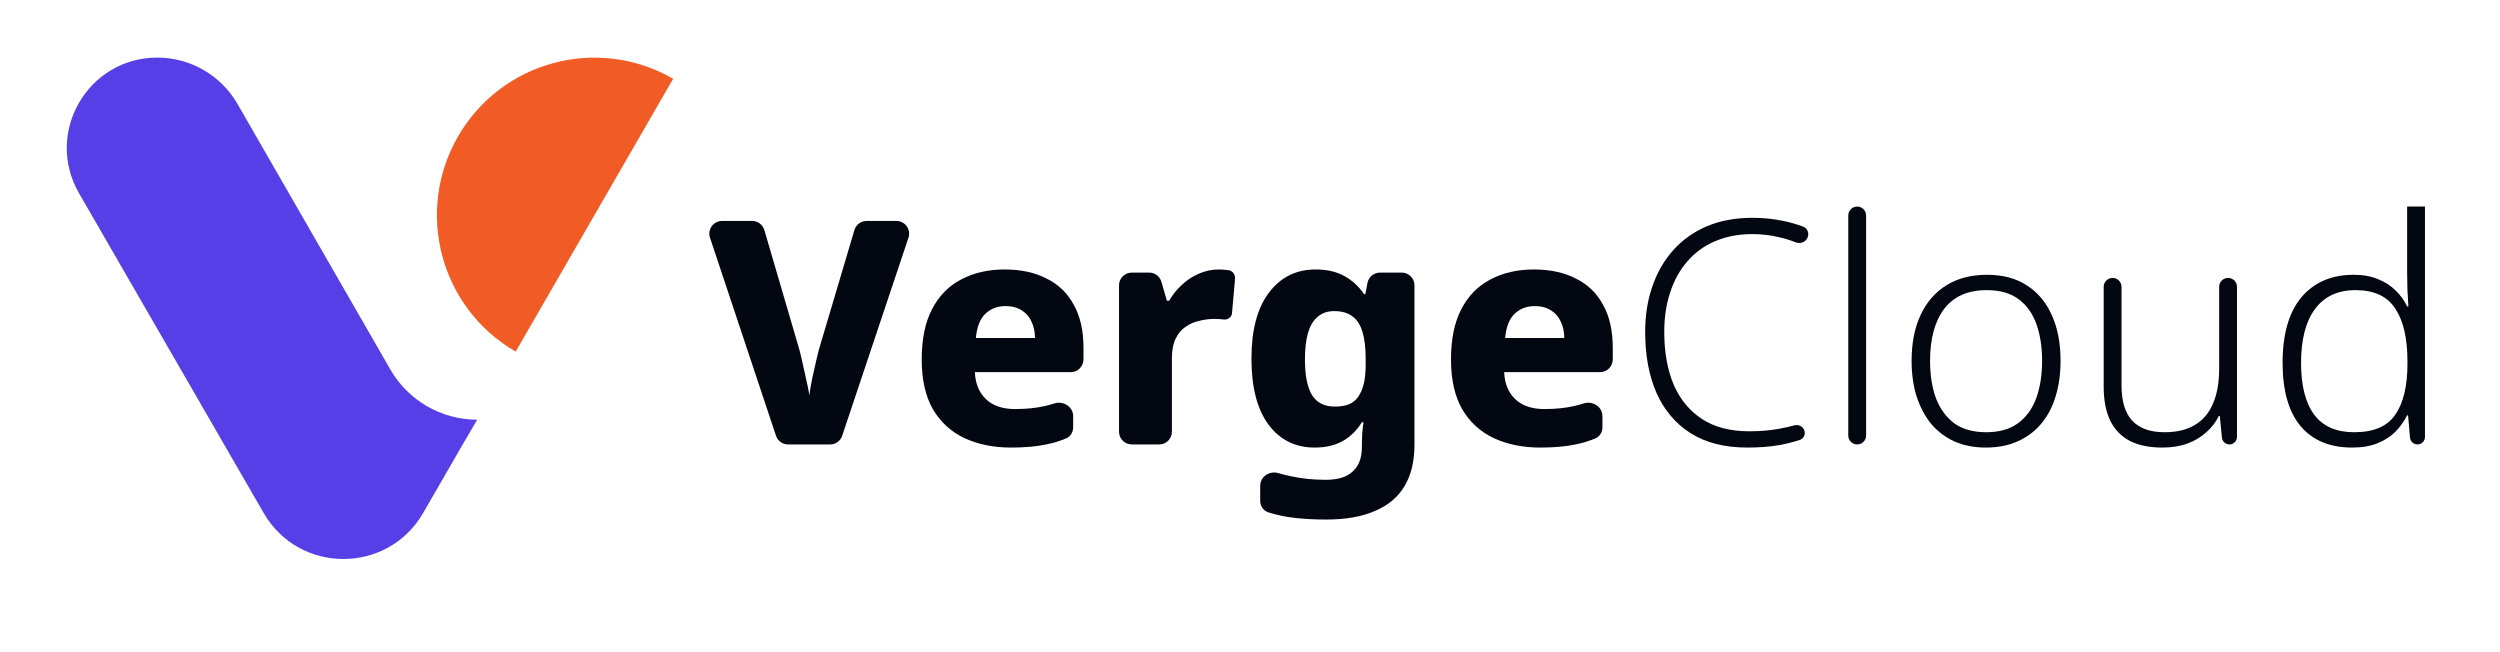
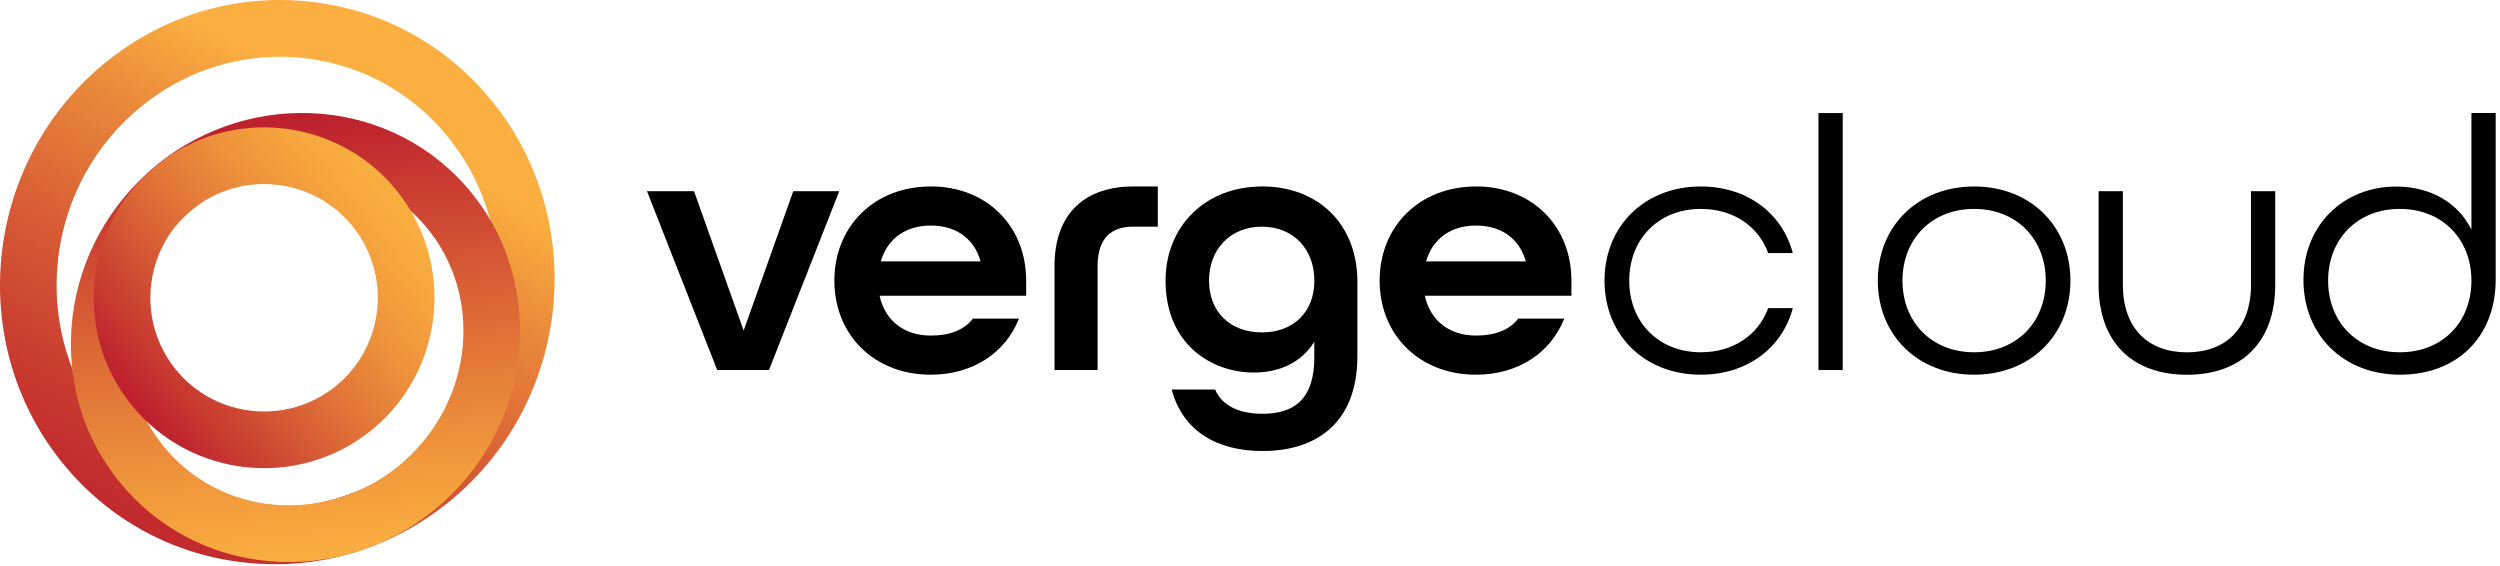
- <svg xmlns="http://www.w3.org/2000/svg" width="983" height="256" viewBox="0 0 983 256" fill="none">
-   <path d="M202.765 138.243C173.149 121.14 163.002 83.261 180.1 53.638C197.199 24.014 235.069 13.865 264.685 30.968L202.765 138.243Z" fill="#F15B25" />
-   <path d="M31.067 75.98L103.662 201.689C117.605 225.833 152.447 225.833 166.389 201.689L182.706 173.433L187.624 165.028C173.537 165.028 160.521 157.502 153.492 145.29L93.399 40.89C86.901 29.601 74.869 22.643 61.846 22.643C34.48 22.643 17.379 52.277 31.067 75.98Z" fill="#573FE7" />
-   <path d="M352.469 86.878C355.884 86.878 358.294 90.226 357.21 93.465L331.15 171.338C330.467 173.377 328.558 174.751 326.408 174.751H309.865C307.712 174.751 305.801 173.374 305.121 171.332L279.17 93.459C278.091 90.221 280.501 86.878 283.913 86.878H295.747C297.968 86.878 299.922 88.342 300.546 90.473L313.766 135.614C314.176 136.845 314.668 138.732 315.242 141.276C315.817 143.737 316.391 146.322 316.965 149.029C317.621 151.655 318.031 153.829 318.195 155.552C318.442 153.829 318.811 151.655 319.303 149.029C319.877 146.404 320.451 143.86 321.025 141.399C321.6 138.855 322.092 136.968 322.502 135.737L335.958 90.454C336.589 88.332 338.538 86.878 340.751 86.878H352.469Z" fill="#030712" />
-   <path d="M395.021 105.954C401.42 105.954 406.915 107.144 411.509 109.523C416.185 111.821 419.753 115.267 422.214 119.861C424.756 124.374 426.028 129.994 426.028 136.722V141.322C426.028 144.083 423.789 146.322 421.028 146.322H383.332C383.497 150.752 384.932 154.28 387.639 156.906C390.346 159.531 394.201 160.844 399.205 160.844C403.552 160.844 407.49 160.434 411.017 159.613C412.2 159.338 413.396 159.008 414.607 158.622C418.112 157.505 421.967 159.931 421.967 163.61V168.037C421.967 169.895 420.948 171.626 419.238 172.355C416.751 173.415 414.134 174.213 411.386 174.751C407.613 175.572 402.978 175.982 397.482 175.982C390.674 175.982 384.604 174.751 379.272 172.29C374.022 169.828 369.88 166.054 366.845 160.967C363.892 155.798 362.415 149.275 362.415 141.399C362.415 133.358 363.769 126.753 366.476 121.584C369.183 116.333 372.997 112.436 377.919 109.892C382.84 107.267 388.541 105.954 395.021 105.954ZM395.391 120.354C392.191 120.354 389.526 121.379 387.393 123.43C385.342 125.399 384.112 128.558 383.702 132.907H406.956C406.956 130.527 406.505 128.394 405.603 126.507C404.783 124.62 403.511 123.143 401.789 122.077C400.066 120.928 397.933 120.354 395.391 120.354Z" fill="#030712" />
-   <path d="M479.248 105.954C480.314 105.954 481.504 106.036 482.816 106.2V106.2C484.587 106.311 485.775 107.891 485.619 109.658L484.422 123.17C484.288 124.677 482.85 125.753 481.34 125.646V125.646C480.191 125.481 478.92 125.399 477.525 125.399C475.557 125.399 473.588 125.646 471.619 126.138C469.651 126.548 467.846 127.328 466.206 128.476C464.565 129.543 463.253 131.102 462.268 133.153C461.284 135.122 460.792 137.707 460.792 140.907V169.751C460.792 172.513 458.553 174.751 455.792 174.751H444.998C442.236 174.751 439.998 172.513 439.998 169.751V112.185C439.998 109.423 442.236 107.185 444.998 107.185H451.864C454.091 107.185 456.05 108.658 456.667 110.797L458.823 118.261H459.684C460.997 115.964 462.637 113.913 464.606 112.108C466.575 110.221 468.79 108.744 471.25 107.677C473.793 106.528 476.459 105.954 479.248 105.954Z" fill="#030712" />
-   <path d="M517.289 105.954C521.719 105.954 525.492 106.816 528.609 108.539C531.726 110.262 534.31 112.641 536.36 115.677H536.853L537.685 111.259C538.13 108.896 540.194 107.185 542.598 107.185H551.17C553.932 107.185 556.17 109.423 556.17 112.185V174.874C556.17 181.274 554.899 186.648 552.356 190.997C549.813 195.345 545.958 198.627 540.79 200.842C535.622 203.14 529.142 204.288 521.349 204.288C516.264 204.288 511.629 204.001 507.446 203.427C504.486 203.013 501.59 202.363 498.759 201.479C496.782 200.861 495.511 198.983 495.511 196.911V191.013C495.511 187.439 499.164 185.01 502.593 186.016C504.334 186.527 506.074 186.956 507.815 187.305C511.916 188.207 516.428 188.658 521.349 188.658C526.107 188.658 529.634 187.551 531.931 185.335C534.31 183.202 535.499 180.002 535.499 175.736V174.382C535.499 173.151 535.54 171.798 535.622 170.321C535.786 168.844 535.95 167.408 536.114 166.013H535.499C533.531 169.213 531.029 171.674 527.994 173.397C524.959 175.12 521.267 175.982 516.92 175.982C509.291 175.982 503.221 172.946 498.71 166.875C494.28 160.803 492.066 152.188 492.066 141.03C492.066 129.789 494.362 121.133 498.956 115.061C503.549 108.99 509.66 105.954 517.289 105.954ZM524.548 122.323C522.006 122.323 519.873 123.061 518.15 124.538C516.428 125.933 515.156 128.025 514.336 130.815C513.516 133.604 513.106 137.132 513.106 141.399C513.106 147.716 514.049 152.393 515.936 155.429C517.822 158.383 520.775 159.86 524.795 159.86C527.009 159.86 528.855 159.572 530.331 158.998C531.89 158.342 533.12 157.357 534.023 156.044C535.007 154.65 535.745 152.927 536.237 150.875C536.73 148.824 536.976 146.363 536.976 143.491V140.907C536.976 136.722 536.566 133.276 535.745 130.568C534.925 127.779 533.613 125.728 531.808 124.415C530.003 123.02 527.584 122.323 524.548 122.323Z" fill="#030712" />
-   <path d="M603.134 105.954C609.533 105.954 615.028 107.144 619.622 109.523C624.298 111.821 627.866 115.267 630.327 119.861C632.869 124.374 634.141 129.994 634.141 136.722V141.322C634.141 144.083 631.902 146.322 629.141 146.322H591.446C591.61 150.752 593.045 154.28 595.752 156.906C598.459 159.531 602.314 160.844 607.318 160.844C611.665 160.844 615.603 160.434 619.13 159.613C620.313 159.338 621.509 159.008 622.72 158.622C626.225 157.505 630.081 159.931 630.081 163.61V168.037C630.081 169.895 629.061 171.626 627.351 172.355C624.864 173.415 622.247 174.213 619.499 174.751C615.726 175.572 611.091 175.982 605.595 175.982C598.787 175.982 592.717 174.751 587.385 172.29C582.135 169.828 577.993 166.054 574.958 160.967C572.005 155.798 570.528 149.275 570.528 141.399C570.528 133.358 571.882 126.753 574.589 121.584C577.296 116.333 581.11 112.436 586.032 109.892C590.953 107.267 596.654 105.954 603.134 105.954ZM603.504 120.354C600.305 120.354 597.639 121.379 595.506 123.43C593.455 125.399 592.225 128.558 591.815 132.907H615.07C615.07 130.527 614.618 128.394 613.716 126.507C612.896 124.62 611.624 123.143 609.902 122.077C608.179 120.928 606.046 120.354 603.504 120.354Z" fill="#030712" />
-   <path d="M688.961 92.047C683.547 92.047 678.666 92.99 674.319 94.878C670.053 96.683 666.444 99.308 663.491 102.754C660.538 106.118 658.282 110.18 656.724 114.938C655.165 119.615 654.386 124.825 654.386 130.568C654.386 138.445 655.616 145.337 658.077 151.245C660.62 157.07 664.352 161.583 669.274 164.782C674.196 167.982 680.348 169.582 687.73 169.582C692.078 169.582 696.015 169.254 699.542 168.598C701.65 168.214 703.673 167.761 705.613 167.238C707.602 166.702 709.632 168.155 709.632 170.215V170.215C709.632 171.464 708.862 172.59 707.676 172.983C705.185 173.808 702.515 174.479 699.665 174.997C696.056 175.654 691.832 175.982 686.992 175.982C678.133 175.982 670.71 174.095 664.722 170.321C658.816 166.546 654.345 161.254 651.31 154.444C648.357 147.634 646.881 139.676 646.881 130.568C646.881 124.005 647.824 118.015 649.71 112.6C651.597 107.103 654.345 102.344 657.954 98.324C661.563 94.303 665.952 91.186 671.12 88.97C676.369 86.755 682.357 85.647 689.084 85.647C693.349 85.647 697.41 86.058 701.265 86.878C704.011 87.45 706.597 88.202 709.024 89.133C710.755 89.798 711.482 91.8 710.72 93.491V93.491C709.925 95.255 707.826 95.989 706.029 95.271C703.92 94.429 701.758 93.764 699.542 93.278C696.179 92.457 692.652 92.047 688.961 92.047Z" fill="#030712" />
-   <path d="M733.754 171.245C733.754 173.181 732.184 174.751 730.247 174.751V174.751C728.31 174.751 726.74 173.181 726.74 171.245V84.723C726.74 82.787 728.31 81.217 730.247 81.217V81.217C732.184 81.217 733.754 82.787 733.754 84.723V171.245Z" fill="#030712" />
-   <path d="M810.211 141.891C810.211 147.06 809.555 151.737 808.243 155.921C807.012 160.024 805.126 163.593 802.583 166.629C800.122 169.582 797.046 171.88 793.355 173.521C789.745 175.161 785.562 175.982 780.804 175.982C776.293 175.982 772.233 175.203 768.623 173.644C765.014 172.003 761.938 169.705 759.395 166.752C756.934 163.716 755.007 160.106 753.612 155.921C752.3 151.737 751.644 147.06 751.644 141.891C751.644 134.835 752.833 128.804 755.212 123.8C757.591 118.713 760.995 114.815 765.424 112.108C769.854 109.4 775.145 108.046 781.297 108.046C787.613 108.046 792.904 109.482 797.169 112.354C801.434 115.143 804.674 119.082 806.889 124.169C809.104 129.174 810.211 135.081 810.211 141.891ZM758.903 141.891C758.903 147.47 759.682 152.393 761.241 156.66C762.881 160.844 765.301 164.126 768.5 166.505C771.781 168.803 775.924 169.951 780.927 169.951C786.013 169.951 790.156 168.803 793.355 166.505C796.636 164.126 799.056 160.844 800.614 156.66C802.173 152.393 802.952 147.47 802.952 141.891C802.952 136.476 802.214 131.676 800.737 127.492C799.261 123.307 796.923 120.025 793.724 117.646C790.525 115.267 786.341 114.077 781.174 114.077C773.791 114.077 768.213 116.538 764.44 121.461C760.749 126.384 758.903 133.194 758.903 141.891Z" fill="#030712" />
-   <path d="M876.081 109.277C878.018 109.277 879.588 110.847 879.588 112.784V171.782C879.588 173.422 878.258 174.751 876.618 174.751V174.751C875.091 174.751 873.813 173.593 873.663 172.074L872.82 163.552H872.451C871.303 165.931 869.662 168.064 867.529 169.951C865.479 171.839 863.018 173.315 860.147 174.382C857.276 175.449 853.954 175.982 850.181 175.982C845.177 175.982 840.952 175.12 837.507 173.397C834.062 171.592 831.478 168.926 829.756 165.398C828.033 161.87 827.172 157.439 827.172 152.106V112.784C827.172 110.847 828.742 109.277 830.679 109.277V109.277C832.615 109.277 834.185 110.847 834.185 112.784V151.491C834.185 157.726 835.58 162.362 838.369 165.398C841.24 168.434 845.464 169.951 851.042 169.951C855.882 169.951 859.86 169.008 862.977 167.121C866.176 165.234 868.555 162.444 870.113 158.752C871.754 155.06 872.574 150.465 872.574 144.968V112.784C872.574 110.847 874.144 109.277 876.081 109.277V109.277Z" fill="#030712" />
-   <path d="M924.83 175.982C916.053 175.982 909.286 173.151 904.528 167.49C899.853 161.829 897.515 153.542 897.515 142.63C897.515 131.389 899.976 122.815 904.897 116.907C909.901 111 916.751 108.046 925.445 108.046C929.137 108.046 932.336 108.621 935.043 109.769C937.75 110.836 940.046 112.313 941.933 114.2C943.902 116.087 945.419 118.179 946.486 120.477H946.978C946.896 118.589 946.773 116.456 946.609 114.077C946.527 111.697 946.486 109.564 946.486 107.677V81.217H953.499V171.8C953.499 173.43 952.177 174.751 950.547 174.751V174.751C949.015 174.751 947.738 173.579 947.607 172.053L946.855 163.306H946.486C945.337 165.603 943.82 167.736 941.933 169.705C940.046 171.592 937.709 173.11 934.92 174.259C932.131 175.408 928.768 175.982 924.83 175.982ZM925.692 169.951C933.32 169.951 938.693 167.654 941.81 163.059C945.009 158.465 946.609 151.819 946.609 143.122V142.014C946.609 132.989 945.009 126.097 941.81 121.338C938.693 116.497 933.484 114.077 926.184 114.077C919.211 114.077 913.88 116.579 910.188 121.584C906.579 126.507 904.774 133.563 904.774 142.753C904.774 151.614 906.497 158.383 909.942 163.059C913.387 167.654 918.637 169.951 925.692 169.951Z" fill="#030712" />
+ <svg xmlns="http://www.w3.org/2000/svg" width="380" height="86" viewBox="0 0 380 86" fill="none">
+   <path d="M41.785 85.755C40.085 85.755 38.365 85.655 36.655 85.445C25.525 84.085 15.615 78.395 8.755 69.425C-5.415 50.895 -2.025 23.915 16.325 9.265C25.285 2.115 36.405 -1.065 47.645 0.315C58.775 1.675 68.685 7.365 75.545 16.335C89.715 34.865 86.325 61.845 67.975 76.495C60.385 82.555 51.235 85.765 41.785 85.765V85.755ZM42.525 8.625C35.015 8.625 27.745 11.175 21.695 16.005C6.995 27.745 4.255 49.355 15.595 64.185C21.035 71.295 28.885 75.805 37.695 76.885C46.605 77.985 55.455 75.445 62.585 69.755C77.285 58.015 80.025 36.405 68.685 21.575C63.245 14.465 55.395 9.955 46.585 8.875C45.225 8.705 43.875 8.625 42.525 8.625Z" fill="url(#paint0_linear_27_51)" />
+   <path d="M14.045 66.795C11.795 62.125 10.675 56.935 10.785 51.545C10.985 42.455 14.705 33.875 21.255 27.385C34.825 13.955 56.485 13.745 69.535 26.925C82.575 40.105 82.155 61.755 68.585 75.195C62.025 81.685 53.415 85.315 44.325 85.425C35.175 85.535 26.655 82.065 20.315 75.655C17.715 73.025 15.615 70.035 14.055 66.795H14.045ZM67.995 39.485C66.865 37.135 65.335 34.935 63.405 32.995C53.705 23.195 37.525 23.435 27.335 33.525C22.375 38.435 19.565 44.905 19.415 51.745C19.265 58.525 21.755 64.865 26.445 69.595C31.125 74.325 37.435 76.885 44.225 76.805C51.065 76.725 57.565 73.975 62.525 69.075C70.695 60.985 72.575 48.995 68.005 39.505L67.995 39.485Z" fill="url(#paint1_linear_27_51)" />
+   <path d="M56.515 65.345C45.435 74.375 29.085 72.705 20.055 61.635C11.025 50.555 12.695 34.205 23.765 25.175C34.835 16.145 51.195 17.815 60.225 28.885C69.255 39.965 67.585 56.315 56.515 65.345ZM29.215 31.855C21.825 37.875 20.715 48.795 26.735 56.185C32.755 63.575 43.675 64.685 51.065 58.665C58.455 52.645 59.565 41.725 53.545 34.335C47.525 26.945 36.605 25.835 29.215 31.855Z" fill="url(#paint2_linear_27_51)" />
+   <path d="M120.575 29.065L113.035 50.245L105.495 29.065H98.345L109.015 56.245H116.885L127.565 29.065H120.575Z" fill="black" />
+   <path d="M141.465 28.345C132.885 28.345 126.825 34.395 126.825 42.655C126.825 50.915 132.875 56.955 141.465 56.955C147.905 56.955 152.855 53.595 154.885 48.425H147.895C146.515 50.185 144.375 51.005 141.455 51.005C137.605 51.005 134.575 48.915 133.695 44.955H155.975V42.645C155.975 34.395 150.035 28.335 141.445 28.335L141.465 28.345ZM133.875 39.735C134.925 36.155 137.785 34.285 141.465 34.285C145.145 34.285 148.015 36.095 149.055 39.735H133.865H133.875Z" fill="black" />
+   <path d="M191.805 28.345C183.225 28.345 177.165 34.395 177.165 42.655C177.165 52.285 184.095 56.625 190.585 56.625C194.655 56.625 197.905 54.975 199.775 51.945V54.315C199.775 60.645 196.745 62.895 191.905 62.895C188.445 62.895 185.795 61.745 184.695 59.205H178.095C179.805 65.645 185.135 68.555 191.905 68.555C199.885 68.555 206.325 64.485 206.325 54.085V42.855C206.325 34.055 200.385 28.335 191.795 28.335L191.805 28.345ZM191.805 50.525C187.015 50.525 183.775 47.445 183.775 42.655C183.775 37.865 187.025 34.455 191.805 34.455C196.585 34.455 199.785 37.865 199.785 42.655C199.785 47.445 196.595 50.525 191.805 50.525Z" fill="black" />
+   <path d="M224.345 28.345C215.765 28.345 209.705 34.395 209.705 42.655C209.705 50.915 215.755 56.955 224.345 56.955C230.785 56.955 235.735 53.595 237.765 48.425H230.775C229.395 50.185 227.255 51.005 224.335 51.005C220.485 51.005 217.455 48.915 216.575 44.955H238.855V42.645C238.855 34.395 232.915 28.335 224.325 28.335L224.345 28.345ZM216.755 39.735C217.805 36.155 220.665 34.285 224.345 34.285C228.025 34.285 230.895 36.095 231.935 39.735H216.745H216.755Z" fill="black" />
+   <path d="M258.535 31.755C263.485 31.755 267.285 34.395 268.765 38.465H272.505C270.905 32.415 265.575 28.345 258.525 28.345C249.945 28.345 243.885 34.395 243.885 42.655C243.885 50.915 249.935 56.955 258.525 56.955C265.565 56.955 270.905 52.885 272.505 46.835H268.765C267.275 50.905 263.485 53.545 258.535 53.545C252.045 53.545 247.645 48.925 247.645 42.655C247.645 36.385 252.045 31.755 258.535 31.755Z" fill="black" />
+   <path d="M280.095 17.185H276.405V56.245H280.095V17.185Z" fill="black" />
+   <path d="M300.065 28.345C291.485 28.345 285.425 34.395 285.425 42.655C285.425 50.915 291.475 56.955 300.065 56.955C308.655 56.955 314.705 50.905 314.705 42.655C314.705 34.405 308.655 28.345 300.065 28.345ZM300.065 53.545C293.575 53.545 289.175 48.925 289.175 42.655C289.175 36.385 293.575 31.755 300.065 31.755C306.555 31.755 310.955 36.375 310.955 42.655C310.955 48.935 306.555 53.545 300.065 53.545Z" fill="black" />
+   <path d="M342.155 43.265C342.155 49.925 338.305 53.555 332.415 53.555C326.525 53.555 322.675 49.925 322.675 43.265V29.065H318.985V43.265C318.985 52.285 324.375 56.965 332.415 56.965C340.455 56.965 345.835 52.285 345.835 43.265V29.065H342.145V43.265H342.155Z" fill="black" />
+   <path d="M375.655 17.185V34.905C373.625 30.775 369.385 28.355 364.215 28.355C356.235 28.355 350.125 34.185 350.125 42.545C350.125 50.905 356.175 56.955 364.815 56.955C373.455 56.955 379.345 51.235 379.345 42.485V17.175H375.655V17.185ZM364.765 53.545C358.275 53.545 353.875 48.925 353.875 42.655C353.875 36.385 358.275 31.755 364.765 31.755C371.255 31.755 375.655 36.375 375.655 42.655C375.655 48.935 371.305 53.545 364.765 53.545Z" fill="black" />
+   <path d="M160.285 40.455V56.245H166.835V40.455C166.835 36.055 169.035 34.455 172.225 34.455H175.985V28.345H172.225C165.125 28.345 160.285 32.255 160.285 40.445V40.455Z" fill="black" />
+   <defs>
+     <linearGradient id="paint0_linear_27_51" x1="9.179" y1="89.546" x2="51.193" y2="15.463" gradientUnits="userSpaceOnUse">
+       <stop stop-color="#BD1E2D" />
+       <stop offset="0.13" stop-color="#C0252D" />
+       <stop offset="0.32" stop-color="#C83A30" />
+       <stop offset="0.55" stop-color="#D75B35" />
+       <stop offset="0.82" stop-color="#EA8A3B" />
+       <stop offset="1" stop-color="#FAAF40" />
+     </linearGradient>
+     <linearGradient id="paint1_linear_27_51" x1="41.281" y1="17.51" x2="48.528" y2="85.164" gradientUnits="userSpaceOnUse">
+       <stop stop-color="#BD1E2D" />
+       <stop offset="0.4" stop-color="#D75C35" />
+       <stop offset="0.8" stop-color="#F0973C" />
+       <stop offset="1" stop-color="#FAAF40" />
+     </linearGradient>
+     <linearGradient id="paint2_linear_27_51" x1="20.034" y1="61.552" x2="60.206" y2="28.801" gradientUnits="userSpaceOnUse">
+       <stop stop-color="#BD1E2D" />
+       <stop offset="0.14" stop-color="#C83930" />
+       <stop offset="0.42" stop-color="#DD6B37" />
+       <stop offset="0.67" stop-color="#ED903B" />
+       <stop offset="0.87" stop-color="#F6A63E" />
+       <stop offset="1" stop-color="#FAAF40" />
+     </linearGradient>
+   </defs>
</svg>
